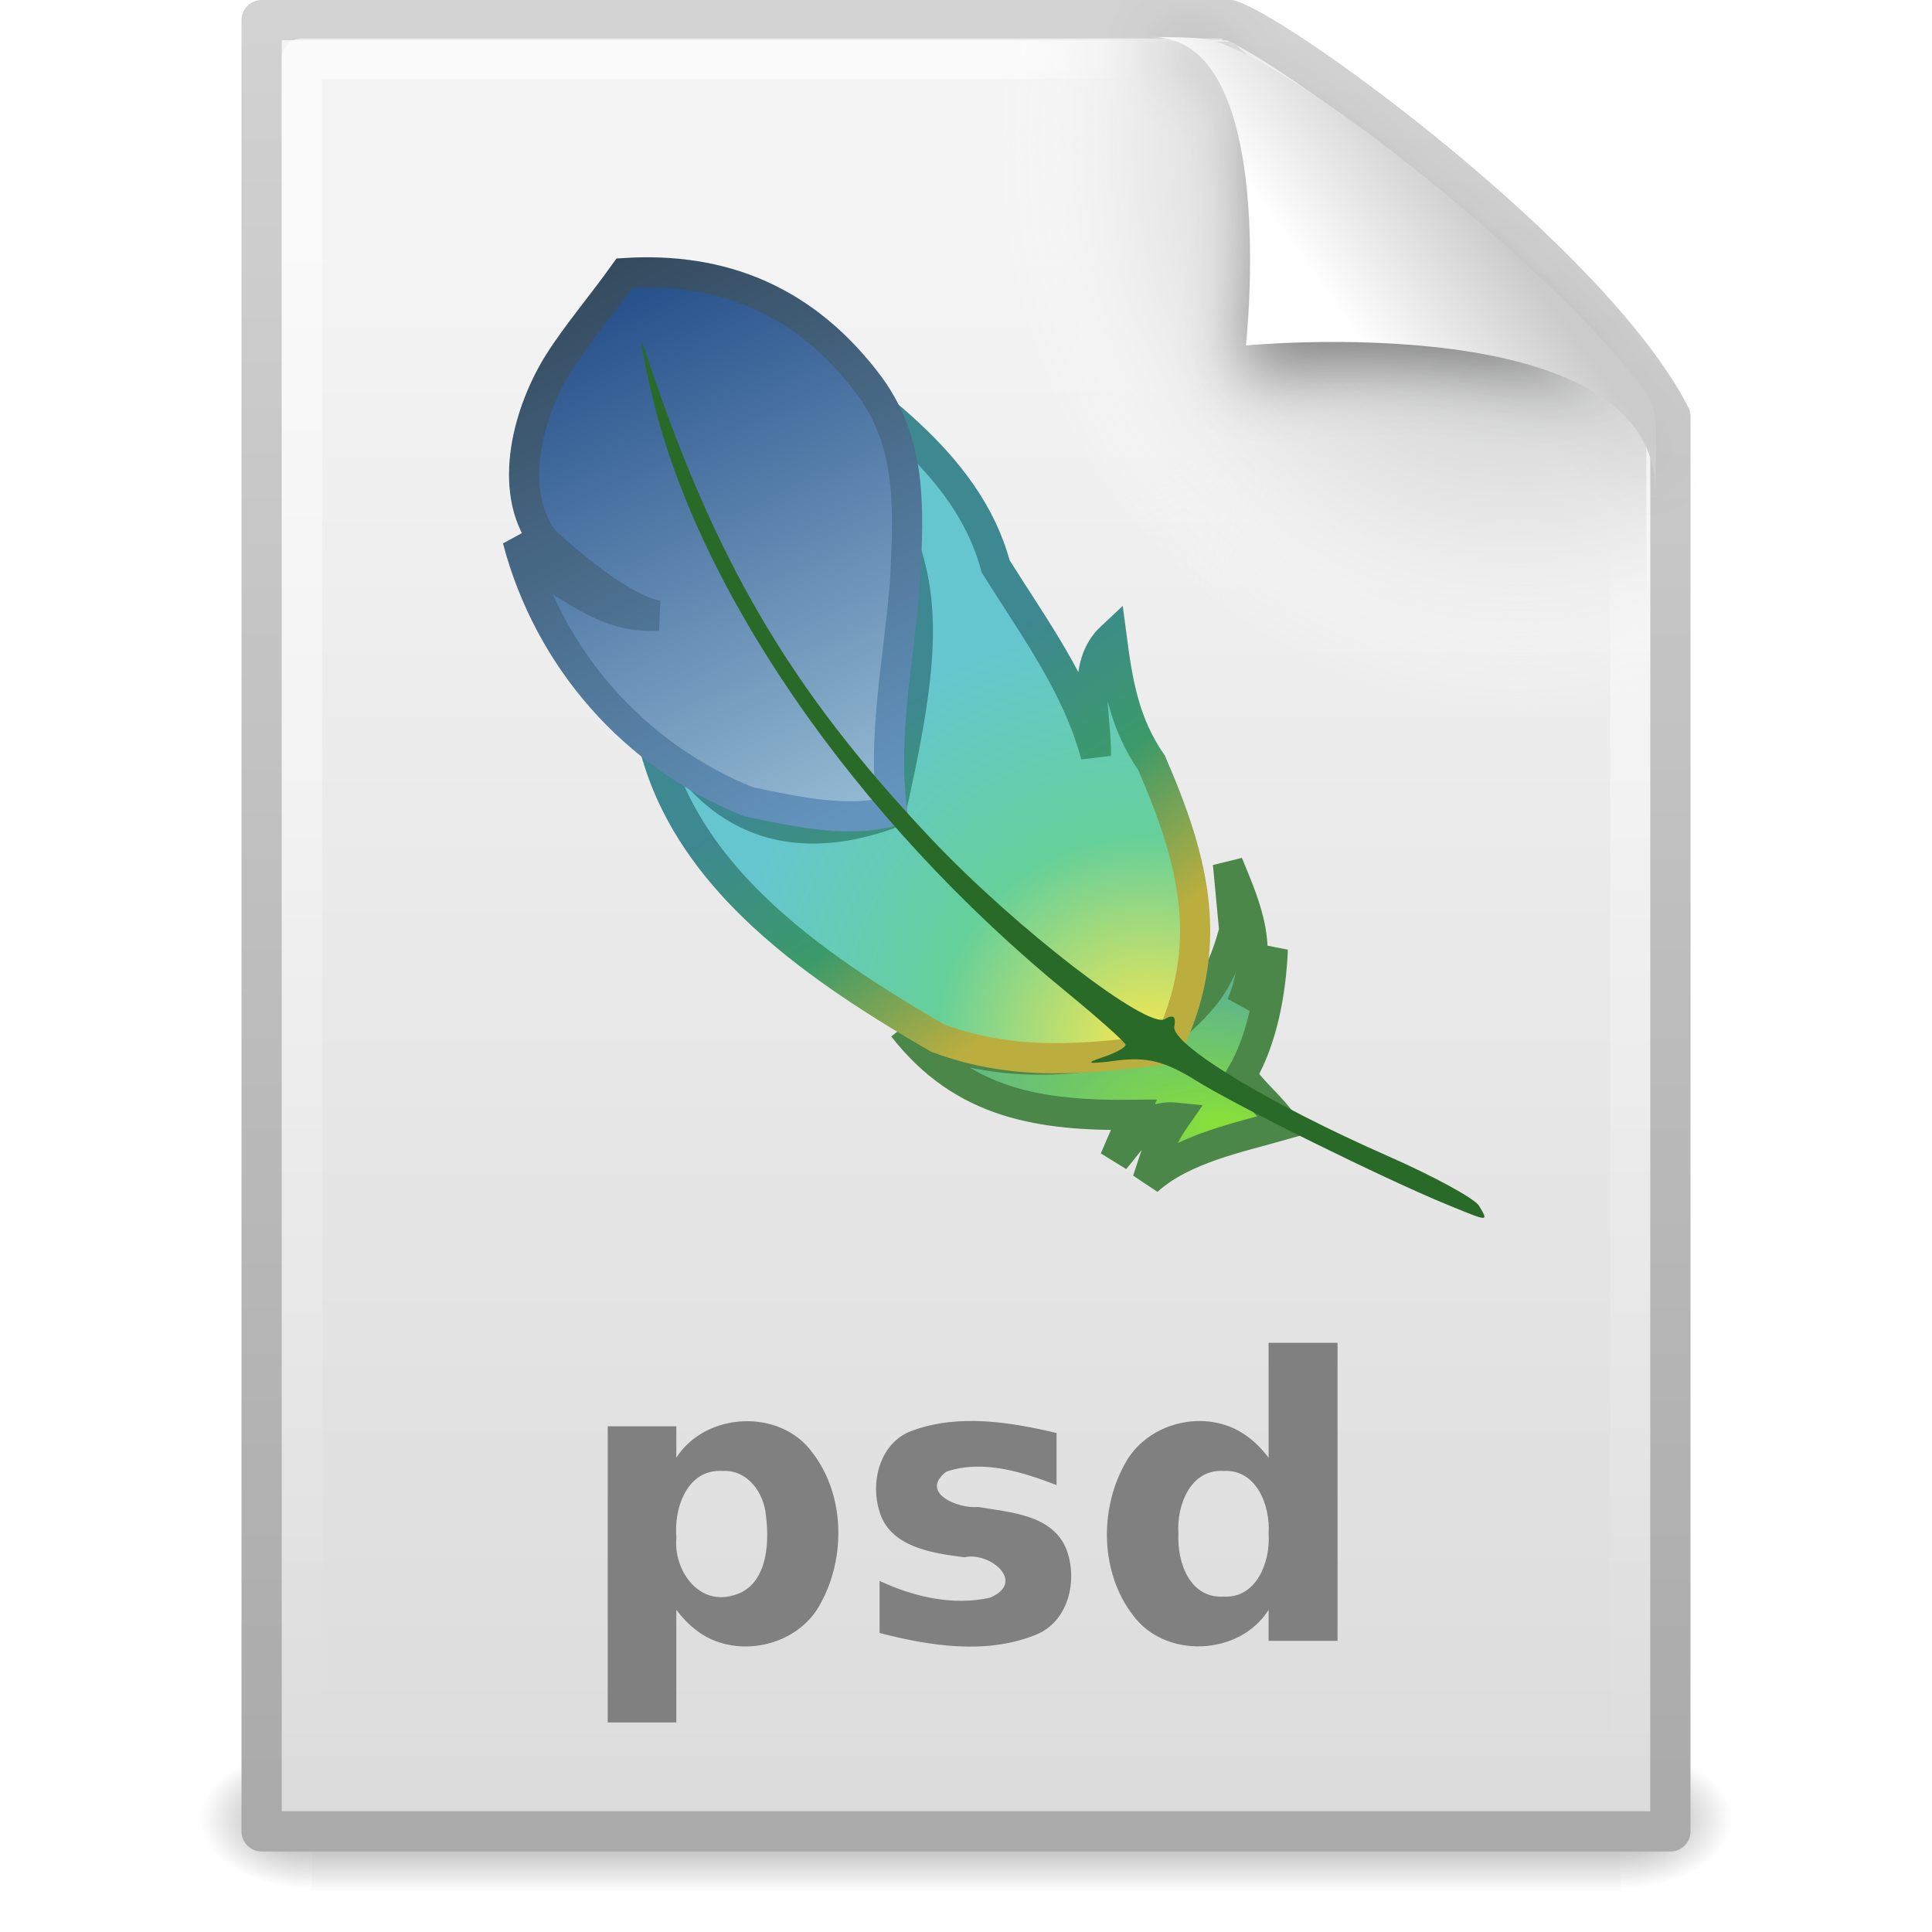
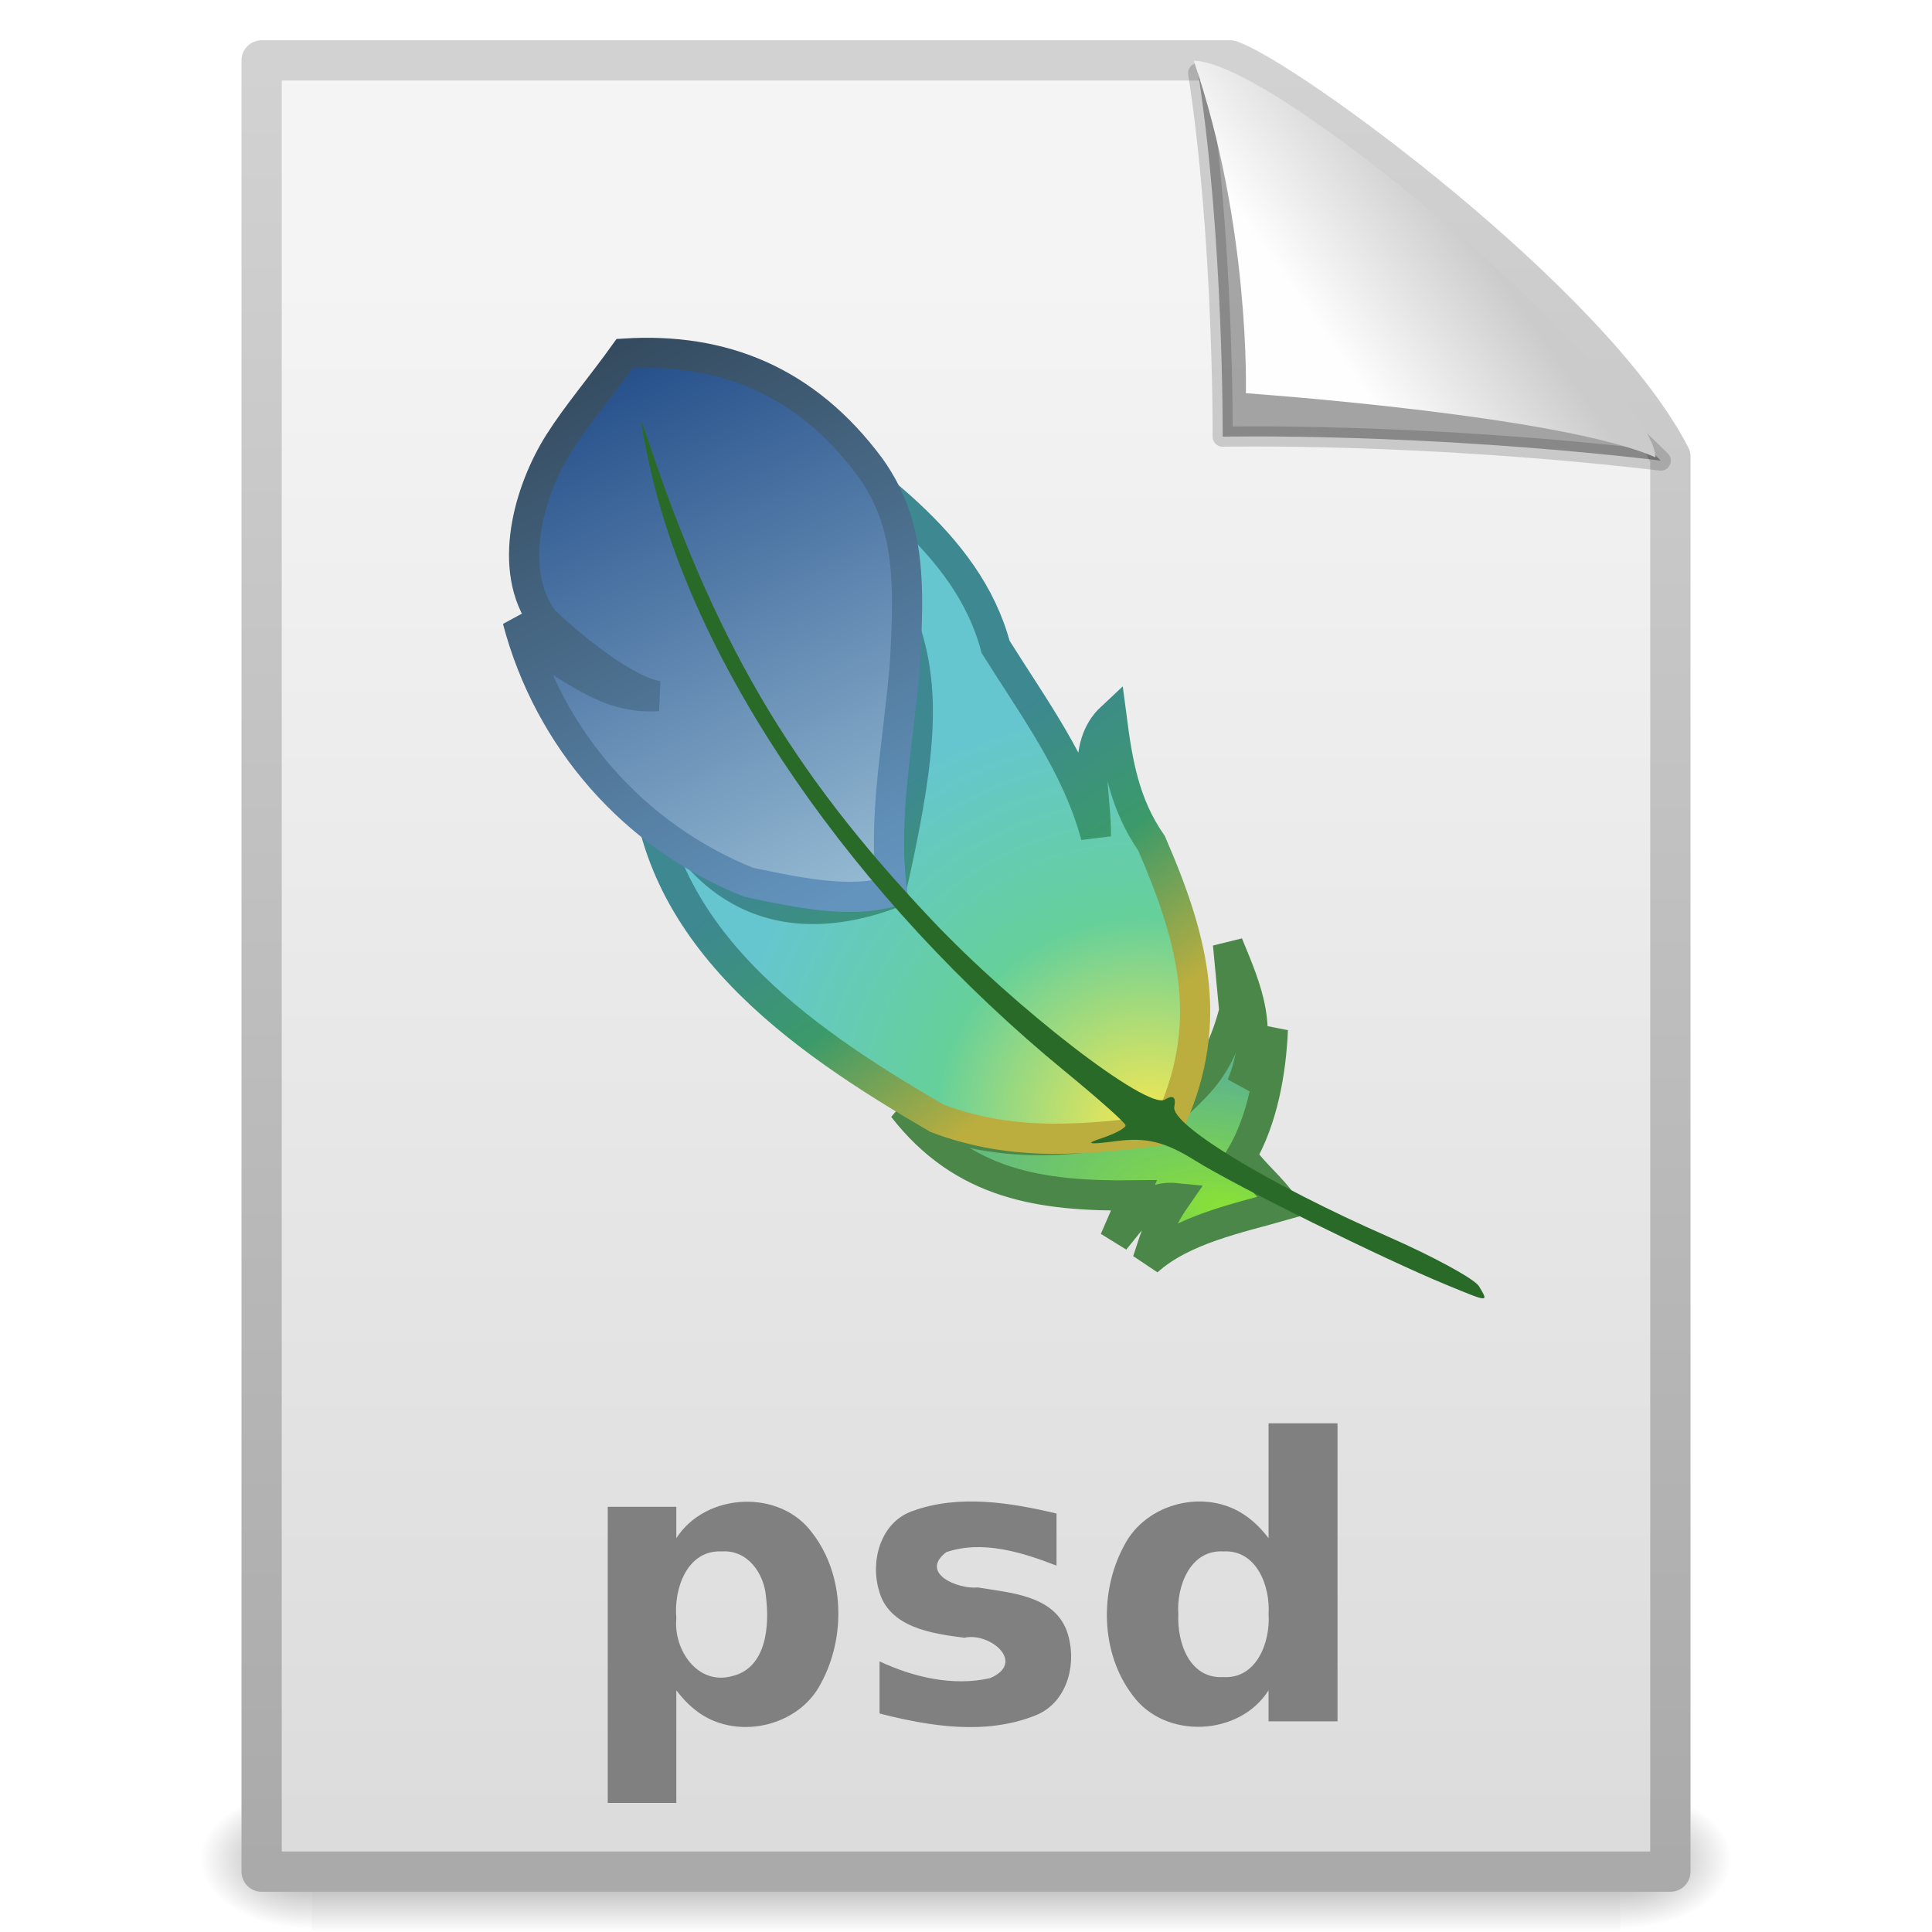
- <svg xmlns="http://www.w3.org/2000/svg" xmlns:xlink="http://www.w3.org/1999/xlink" version="1.1" width="48" height="48" id="svg3762">
+ <svg xmlns="http://www.w3.org/2000/svg" xmlns:xlink="http://www.w3.org/1999/xlink" width="48px" height="48px" id="svg3762">
  <defs id="defs3764">
-     <radialGradient cx="605.714" cy="486.648" r="117.143" fx="605.714" fy="486.648" id="radialGradient7008" xlink:href="#linearGradient5060" gradientUnits="userSpaceOnUse" gradientTransform="matrix(0.02409717,0,0,0.01537476,26.47758,38.62904)" />
+     <radialGradient xlink:href="#linearGradient5060" id="radialGradient7008" gradientUnits="userSpaceOnUse" gradientTransform="matrix(2.4097175e-2,0,0,1.5374761e-2,26.47758,38.62904)" cx="605.714" cy="486.648" fx="605.714" fy="486.648" r="117.143" />
    <linearGradient id="linearGradient5060">
-       <stop id="stop5062" style="stop-color:#000000;stop-opacity:1" offset="0" />
-       <stop id="stop5064" style="stop-color:#000000;stop-opacity:0" offset="1" />
+       <stop id="stop5062" offset="0" style="stop-color:black;stop-opacity:1;" />
+       <stop id="stop5064" offset="1" style="stop-color:black;stop-opacity:0;" />
    </linearGradient>
-     <radialGradient cx="605.714" cy="486.648" r="117.143" fx="605.714" fy="486.648" id="radialGradient7006" xlink:href="#linearGradient5060" gradientUnits="userSpaceOnUse" gradientTransform="matrix(-0.02409717,0,0,0.01537476,21.52241,38.62904)" />
+     <radialGradient xlink:href="#linearGradient5060" id="radialGradient7006" gradientUnits="userSpaceOnUse" gradientTransform="matrix(-2.409717e-2,0,0,1.5374761e-2,21.52241,38.62904)" cx="605.714" cy="486.648" fx="605.714" fy="486.648" r="117.143" />
    <linearGradient id="linearGradient5048">
-       <stop id="stop5050" style="stop-color:#000000;stop-opacity:0" offset="0" />
-       <stop id="stop5056" style="stop-color:#000000;stop-opacity:1" offset="0.5" />
-       <stop id="stop5052" style="stop-color:#000000;stop-opacity:0" offset="1" />
+       <stop id="stop5050" offset="0" style="stop-color:black;stop-opacity:0;" />
+       <stop style="stop-color:black;stop-opacity:1;" offset="0.5" id="stop5056" />
+       <stop id="stop5052" offset="1" style="stop-color:black;stop-opacity:0;" />
    </linearGradient>
-     <linearGradient x1="302.857" y1="366.648" x2="302.857" y2="609.505" id="linearGradient7004" xlink:href="#linearGradient5048" gradientUnits="userSpaceOnUse" gradientTransform="matrix(0.0704142,0,0,0.01537476,-1.449705,38.62901)" />
+     <linearGradient xlink:href="#linearGradient5048" id="linearGradient7004" gradientUnits="userSpaceOnUse" gradientTransform="matrix(7.0414201e-2,0,0,1.5374761e-2,-1.449705,38.62901)" x1="302.857" y1="366.648" x2="302.857" y2="609.505" />
    <linearGradient id="linearGradient3104">
-       <stop id="stop3106" style="stop-color:#aaaaaa;stop-opacity:1" offset="0" />
-       <stop id="stop3108" style="stop-color:#d2d2d2;stop-opacity:1" offset="1" />
+       <stop id="stop3106" offset="0" style="stop-color:#aaaaaa;stop-opacity:1;" />
+       <stop id="stop3108" offset="1" style="stop-color:#d2d2d2;stop-opacity:1;" />
    </linearGradient>
-     <linearGradient x1="-51.786" y1="50.786" x2="-51.786" y2="2.906" id="linearGradient7039" xlink:href="#linearGradient3104" gradientUnits="userSpaceOnUse" gradientTransform="matrix(0.8074968,0,0,0.9358511,59.41024,-2.114478)" />
+     <linearGradient xlink:href="#linearGradient3104" id="linearGradient7039" gradientUnits="userSpaceOnUse" gradientTransform="matrix(0.8074968,0,0,0.9358511,59.41024,-1.114479)" x1="-51.786" y1="50.786" x2="-51.786" y2="2.906" />
    <linearGradient id="linearGradient3600">
-       <stop id="stop3602" style="stop-color:#f4f4f4;stop-opacity:1" offset="0" />
-       <stop id="stop3604" style="stop-color:#dbdbdb;stop-opacity:1" offset="1" />
+       <stop style="stop-color:#f4f4f4;stop-opacity:1" offset="0" id="stop3602" />
+       <stop style="stop-color:#dbdbdb;stop-opacity:1" offset="1" id="stop3604" />
    </linearGradient>
-     <linearGradient x1="25.132" y1="6.729" x2="25.132" y2="47.013" id="linearGradient7037" xlink:href="#linearGradient3600" gradientUnits="userSpaceOnUse" gradientTransform="translate(0,-0.9999993)" />
+     <linearGradient xlink:href="#linearGradient3600" id="linearGradient7037" gradientUnits="userSpaceOnUse" x1="25.132" y1="6.729" x2="25.132" y2="47.013" />
    <linearGradient id="linearGradient9162">
-       <stop id="stop9170" style="stop-color:#8ae234;stop-opacity:1" offset="0" />
-       <stop id="stop9166" style="stop-color:#4db07d;stop-opacity:0.882" offset="1" />
+       <stop style="stop-color:#8ae234;stop-opacity:1;" offset="0" id="stop9170" />
+       <stop id="stop9166" offset="1" style="stop-color:#4db07d;stop-opacity:0.882;" />
    </linearGradient>
-     <radialGradient cx="416.802" cy="399.142" r="20.131" fx="416.802" fy="399.142" id="radialGradient7057" xlink:href="#linearGradient9162" gradientUnits="userSpaceOnUse" gradientTransform="matrix(-0.3550367,-0.06113843,0.0269881,-0.1567226,167.7759,116.0612)" />
+     <radialGradient xlink:href="#linearGradient9162" id="radialGradient7057" gradientUnits="userSpaceOnUse" gradientTransform="matrix(-0.3550367,-6.1138432e-2,2.6988104e-2,-0.1567226,167.7759,118.0612)" cx="416.802" cy="399.142" fx="416.802" fy="399.142" r="20.131" />
+     <linearGradient id="linearGradient8589">
+       <stop id="stop8591" offset="0" style="stop-color:#fefefe;stop-opacity:1" />
+       <stop id="stop8593" offset="1" style="stop-color:#cbcbcb;stop-opacity:1;" />
+     </linearGradient>
+     <linearGradient xlink:href="#linearGradient8589" id="linearGradient7027" gradientUnits="userSpaceOnUse" gradientTransform="matrix(0.9976985,0,0,1.064205,0.163803,-0.139256)" x1="32.892" y1="8.059" x2="36.358" y2="5.457" />
    <linearGradient id="linearGradient7605">
-       <stop id="stop7607" style="stop-color:#bcae3e;stop-opacity:1" offset="0" />
-       <stop id="stop7609" style="stop-color:#3b9a6a;stop-opacity:1" offset="0.5" />
-       <stop id="stop7611" style="stop-color:#3d8891;stop-opacity:1" offset="1" />
+       <stop style="stop-color:#bcae3e;stop-opacity:1;" offset="0" id="stop7607" />
+       <stop id="stop7609" offset="0.5" style="stop-color:#3b9a6a;stop-opacity:1;" />
+       <stop id="stop7611" offset="1" style="stop-color:#3d8891;stop-opacity:1;" />
    </linearGradient>
-     <linearGradient x1="32.027" y1="21.986" x2="27.56" y2="15.299" id="linearGradient7067" xlink:href="#linearGradient7605" gradientUnits="userSpaceOnUse" gradientTransform="translate(-0.330622,-0.9841266)" />
+     <linearGradient xlink:href="#linearGradient7605" id="linearGradient7067" gradientUnits="userSpaceOnUse" x1="32.027" y1="21.986" x2="27.56" y2="15.299" gradientTransform="translate(-0.330622,1.015873)" />
    <linearGradient id="linearGradient7192">
-       <stop id="stop7210" style="stop-color:#fce94f;stop-opacity:1" offset="0" />
-       <stop id="stop8189" style="stop-color:#66d09a;stop-opacity:1" offset="0.5" />
-       <stop id="stop8187" style="stop-color:#66c6d0;stop-opacity:1" offset="1" />
+       <stop id="stop7210" offset="0" style="stop-color:#fce94f;stop-opacity:1;" />
+       <stop style="stop-color:#66d09a;stop-opacity:1;" offset="0.5" id="stop8189" />
+       <stop style="stop-color:#66c6d0;stop-opacity:1;" offset="1" id="stop8187" />
    </linearGradient>
-     <radialGradient cx="416.655" cy="392.078" r="27.077" fx="416.655" fy="392.078" id="radialGradient7065" xlink:href="#linearGradient7192" gradientUnits="userSpaceOnUse" gradientTransform="matrix(0.2619729,-0.285608,0.2957879,0.2713093,-196.5257,38.75677)" />
+     <radialGradient xlink:href="#linearGradient7192" id="radialGradient7065" gradientUnits="userSpaceOnUse" gradientTransform="matrix(0.2619729,-0.285608,0.2957879,0.2713093,-196.5257,40.75677)" cx="416.655" cy="392.078" fx="416.655" fy="392.078" r="27.077" />
    <linearGradient id="linearGradient7613">
-       <stop id="stop7615" style="stop-color:#304456;stop-opacity:1" offset="0" />
-       <stop id="stop7617" style="stop-color:#6394be;stop-opacity:1" offset="1" />
+       <stop id="stop7615" offset="0" style="stop-color:#304456;stop-opacity:1;" />
+       <stop id="stop7617" offset="1" style="stop-color:#6394be;stop-opacity:1;" />
    </linearGradient>
-     <linearGradient x1="13.113" y1="7.251" x2="20.404" y2="21.767" id="linearGradient7062" xlink:href="#linearGradient7613" gradientUnits="userSpaceOnUse" gradientTransform="translate(-0.330622,-0.9841266)" />
+     <linearGradient xlink:href="#linearGradient7613" id="linearGradient7062" gradientUnits="userSpaceOnUse" x1="13.113" y1="7.251" x2="20.404" y2="21.767" gradientTransform="translate(-0.330622,1.015873)" />
    <linearGradient id="linearGradient7176">
-       <stop id="stop7178" style="stop-color:#204a87;stop-opacity:1" offset="0" />
-       <stop id="stop7180" style="stop-color:#97bcd4;stop-opacity:1" offset="1" />
+       <stop id="stop7178" offset="0" style="stop-color:#204a87;stop-opacity:1;" />
+       <stop id="stop7180" offset="1" style="stop-color:#97bcd4;stop-opacity:1" />
    </linearGradient>
-     <linearGradient x1="375.625" y1="311.791" x2="393.433" y2="374.925" id="linearGradient7060" xlink:href="#linearGradient7176" gradientUnits="userSpaceOnUse" gradientTransform="matrix(0.2297578,-0.0383763,0.0383763,0.2297578,-83.01718,-50.80784)" />
-     <radialGradient cx="102" cy="112.305" r="139.559" id="XMLID_8_" gradientUnits="userSpaceOnUse">
-       <stop id="stop41" style="stop-color:#b7b8b9;stop-opacity:1" offset="0" />
-       <stop id="stop47" style="stop-color:#ececec;stop-opacity:1" offset="0.189" />
-       <stop id="stop49" style="stop-color:#fafafa;stop-opacity:0" offset="0.257" />
-       <stop id="stop51" style="stop-color:#ffffff;stop-opacity:0" offset="0.301" />
-       <stop id="stop53" style="stop-color:#fafafa;stop-opacity:0" offset="0.531" />
-       <stop id="stop55" style="stop-color:#ebecec;stop-opacity:0" offset="0.845" />
-       <stop id="stop57" style="stop-color:#e1e2e3;stop-opacity:0" offset="1" />
-     </radialGradient>
-     <filter x="-0.148" y="-0.164" width="1.297" height="1.329" color-interpolation-filters="sRGB" id="filter3248">
-       <feGaussianBlur id="feGaussianBlur3250" stdDeviation="0.774" />
-     </filter>
-     <linearGradient x1="32.892" y1="8.059" x2="36.358" y2="5.457" id="linearGradient2633" xlink:href="#linearGradient8589-8" gradientUnits="userSpaceOnUse" gradientTransform="matrix(0.9977111,0,0,1.040687,0.1637168,-1.105795)" />
-     <linearGradient id="linearGradient8589-8">
-       <stop id="stop8591-1" style="stop-color:#fefefe;stop-opacity:1" offset="0" />
-       <stop id="stop8593-2" style="stop-color:#cbcbcb;stop-opacity:1" offset="1" />
-     </linearGradient>
-     <radialGradient cx="102" cy="112.305" r="139.559" id="radialGradient3095" xlink:href="#XMLID_8_" gradientUnits="userSpaceOnUse" gradientTransform="matrix(0.3617068,0,0,-0.3907784,0.8509865,47.517)" />
-     <linearGradient id="linearGradient3211">
-       <stop id="stop3213" style="stop-color:#ffffff;stop-opacity:1" offset="0" />
-       <stop id="stop3215" style="stop-color:#ffffff;stop-opacity:0" offset="1" />
-     </linearGradient>
-     <linearGradient x1="24" y1="2" x2="24" y2="46.017" id="linearGradient2890" xlink:href="#linearGradient3211" gradientUnits="userSpaceOnUse" gradientTransform="matrix(1,0,0,0.9777778,-5.0064697e-7,-0.9888882)" />
+     <linearGradient xlink:href="#linearGradient7176" id="linearGradient7060" gradientUnits="userSpaceOnUse" gradientTransform="matrix(0.2297578,-3.8376296e-2,3.8376296e-2,0.2297578,-83.01718,-48.80784)" x1="375.625" y1="311.791" x2="393.433" y2="374.925" />
  </defs>
  <g id="layer1">
-     <g transform="matrix(0.9561265,0,0,0.9561265,1.052964,1.105929)" id="g4420" style="display:inline">
-       <rect width="34" height="3.734" x="7" y="44.266" id="rect4422" style="opacity:0.402;fill:url(#linearGradient7004);fill-opacity:1;fill-rule:nonzero;stroke:none;stroke-width:1;marker:none;visibility:visible;display:inline;overflow:visible" />
-       <path d="m 7,44.266 c 0,0 0,3.734 0,3.734 -1.241,0.007 -3,-0.837 -3,-1.867 0,-1.031 1.385,-1.867 3,-1.867 z" id="path4424" style="opacity:0.402;fill:url(#radialGradient7006);fill-opacity:1;fill-rule:nonzero;stroke:none;stroke-width:1;marker:none;visibility:visible;display:inline;overflow:visible" />
-       <path d="m 41,44.266 c 0,0 0,3.734 0,3.734 1.241,0.007 3,-0.837 3,-1.867 0,-1.031 -1.385,-1.867 -3,-1.867 z" id="path4426" style="opacity:0.402;fill:url(#radialGradient7008);fill-opacity:1;fill-rule:nonzero;stroke:none;stroke-width:1;marker:none;visibility:visible;display:inline;overflow:visible" />
+     <g style="display:inline" id="g4420" transform="matrix(0.9561265,0,0,0.9561265,1.052964,2.105928)">
+       <rect style="opacity:0.402;fill:url(#linearGradient7004);fill-opacity:1;fill-rule:nonzero;stroke:none;stroke-width:1;stroke-linecap:round;stroke-linejoin:miter;marker:none;marker-start:none;marker-mid:none;marker-end:none;stroke-miterlimit:4;stroke-dasharray:none;stroke-dashoffset:0;stroke-opacity:1;visibility:visible;display:inline;overflow:visible" id="rect4422" width="34" height="3.734" x="7" y="44.266" />
+       <path id="path4424" d="M 7,44.266 C 7,44.266 7,48 7,48 C 5.759,48.007 4,47.163 4,46.133 C 4,45.102 5.385,44.266 7,44.266 z" style="opacity:0.402;fill:url(#radialGradient7006);fill-opacity:1;fill-rule:nonzero;stroke:none;stroke-width:1;stroke-linecap:round;stroke-linejoin:miter;marker:none;marker-start:none;marker-mid:none;marker-end:none;stroke-miterlimit:4;stroke-dasharray:none;stroke-dashoffset:0;stroke-opacity:1;visibility:visible;display:inline;overflow:visible" />
+       <path id="path4426" d="M 41,44.266 C 41,44.266 41,48 41,48 C 42.241,48.007 44,47.163 44,46.133 C 44,45.102 42.615,44.266 41,44.266 z" style="opacity:0.402;fill:url(#radialGradient7008);fill-opacity:1;fill-rule:nonzero;stroke:none;stroke-width:1;stroke-linecap:round;stroke-linejoin:miter;marker:none;marker-start:none;marker-mid:none;marker-end:none;stroke-miterlimit:4;stroke-dasharray:none;stroke-dashoffset:0;stroke-opacity:1;visibility:visible;display:inline;overflow:visible" />
    </g>
-     <path d="m 6.5,0.5 c 8.02,0 16.041,0 24.061,0 1.407,0.485 8.965,6.015 10.939,9.844 0,11.719 0,23.437 0,35.156 -11.667,0 -23.333,0 -35,0 0,-15 0,-30 0,-45 z" id="path4428" style="fill:url(#linearGradient7037);fill-opacity:1;stroke:url(#linearGradient7039);stroke-width:1;stroke-linecap:butt;stroke-linejoin:round;stroke-miterlimit:4;stroke-opacity:1;stroke-dasharray:none;stroke-dashoffset:0;display:inline" />
-     <path d="m 40.5,10.237 c 0,10.949 0,22.314 0,33.263 -11,0 -22,0 -33,0 0,-14.015 0,-28.03 0,-42.045 7.562,0 15.304,0 22.866,0" id="path2435" style="opacity:0.6;fill:none;stroke:url(#linearGradient2890);stroke-width:1;stroke-linecap:butt;stroke-linejoin:round;stroke-miterlimit:4;stroke-opacity:1;stroke-dasharray:none;stroke-dashoffset:0;display:inline" />
-     <path d="m 16.803,39.995 c 0,0.933 0,1.865 0,2.798 -0.568,0 -1.136,0 -1.704,0 0,-2.452 0,-4.905 0,-7.357 0.568,0 1.136,0 1.704,0 0,0.26 0,0.52 0,0.78 0.731,-1.14 2.583,-1.232 3.383,-0.124 0.802,1.041 0.83,2.584 0.215,3.72 -0.563,1.115 -2.161,1.448 -3.129,0.67 -0.178,-0.14 -0.334,-0.308 -0.47,-0.488 l 0,0 z m 1.133,-3.45 c -0.869,-0.044 -1.2,0.936 -1.131,1.654 -0.079,0.779 0.521,1.684 1.389,1.443 0.854,-0.202 0.93,-1.256 0.837,-1.976 -0.047,-0.579 -0.457,-1.163 -1.095,-1.12 l 0,0 z m 8.314,-0.942 c 0,0.431 0,0.863 0,1.294 -0.853,-0.329 -1.839,-0.641 -2.741,-0.333 -0.673,0.52 0.289,0.926 0.788,0.876 0.787,0.133 1.851,0.187 2.197,1.05 0.291,0.771 0.057,1.808 -0.772,2.131 -1.233,0.493 -2.621,0.271 -3.869,-0.05 0,-0.431 0,-0.863 0,-1.294 0.842,0.394 1.821,0.624 2.742,0.417 0.911,-0.382 0.005,-1.147 -0.634,-1.004 -0.803,-0.101 -1.885,-0.254 -2.124,-1.184 -0.215,-0.745 0.051,-1.698 0.845,-1.968 1.141,-0.414 2.42,-0.208 3.568,0.065 l 0,0 z m 5.268,0.614 c 0,-0.952 0,-1.903 0,-2.855 0.571,0 1.142,0 1.713,0 0,2.468 0,4.936 0,7.405 -0.571,0 -1.142,0 -1.713,0 0,-0.257 0,-0.514 0,-0.771 -0.721,1.147 -2.574,1.226 -3.374,0.128 -0.799,-1.043 -0.833,-2.585 -0.215,-3.722 0.545,-1.071 2.04,-1.435 3.018,-0.745 0.221,0.152 0.41,0.347 0.571,0.56 l 0,10e-6 z m -1.123,3.45 c 0.827,0.049 1.171,-0.869 1.123,-1.561 0.048,-0.691 -0.296,-1.609 -1.123,-1.561 -0.828,-0.048 -1.167,0.87 -1.118,1.561 -0.032,0.697 0.269,1.606 1.118,1.561 l 0,0 z" id="text2019" style="font-size:11.695px;font-style:normal;font-weight:normal;line-height:125%;fill:#808080;fill-opacity:1;stroke:none;display:inline;font-family:Bitstream Vera Sans" />
-     <path d="m 22.438,25.519 c 1.491,1.914 3.407,2.208 5.734,2.18 -0.16,0.369 -0.319,0.737 -0.479,1.106 0.446,-0.533 0.779,-1.112 1.516,-1.038 -0.456,0.657 -0.531,1.081 -0.704,1.566 0.883,-0.797 2.267,-1.07 3.383,-1.389 -0.297,-0.453 -0.748,-0.78 -1.045,-1.234 0.517,-0.881 0.737,-2.074 0.779,-3.131 -0.2,0.551 -0.493,0.992 -0.77,1.38 0.565,-1.403 0.136,-2.332 -0.344,-3.503 0.052,0.554 0.105,1.109 0.157,1.663 -0.445,1.633 -0.956,1.827 -1.94,2.819 -1.624,0.404 -4.112,0.768 -6.288,-0.419 z" id="path8191" style="fill:url(#radialGradient7057);fill-opacity:1;fill-rule:evenodd;stroke:#4b8748;stroke-width:0.75;stroke-linecap:butt;stroke-linejoin:miter;stroke-miterlimit:4;stroke-opacity:1;stroke-dasharray:none;display:inline" />
-     <path d="m 16.027,16.877 c 0.108,4.339 3.816,6.909 7.253,8.907 1.943,0.729 3.695,0.529 5.695,0.284 1.236,-2.527 0.719,-4.618 -0.365,-7.116 -0.676,-0.974 -0.844,-1.987 -0.993,-3.128 -0.779,0.727 -0.372,1.921 -0.39,2.948 -0.466,-1.744 -1.547,-3.189 -2.491,-4.702 -0.702,-2.636 -3.308,-4.248 -5.382,-5.807 3.404,5.319 4.213,5.591 2.761,11.951 -3.129,1.135 -5.125,-0.446 -6.087,-3.337 z" id="path27337" style="fill:url(#radialGradient7065);fill-opacity:1;fill-rule:evenodd;stroke:url(#linearGradient7067);stroke-width:0.75;stroke-linecap:butt;stroke-linejoin:miter;stroke-miterlimit:4;stroke-opacity:1;stroke-dasharray:none;display:inline" />
-     <path d="m 12.859,13.406 c 0.777,2.958 2.891,5.366 5.735,6.513 1.274,0.27 2.543,0.53 3.568,0.228 -0.243,-1.881 0.165,-3.677 0.327,-5.734 0.084,-1.773 0.175,-3.346 -0.868,-4.8 C 20.016,7.447 17.937,6.632 15.518,6.785 14.929,7.607 14.339,8.294 13.891,9.001 13.146,10.178 12.571,12.147 13.508,13.416 c 0.922,0.862 2.129,1.772 2.843,1.878 -1.083,0.074 -1.816,-0.477 -2.7,-1.02 -0.264,-0.289 -0.528,-0.579 -0.792,-0.868 z" id="path24402" style="fill:url(#linearGradient7060);fill-opacity:1;fill-rule:evenodd;stroke:url(#linearGradient7062);stroke-width:0.75;stroke-linecap:butt;stroke-linejoin:miter;stroke-miterlimit:4;stroke-opacity:1;stroke-dasharray:none;display:inline" />
-     <path d="m 35.947,29.926 c -1.579,-0.648 -5.227,-2.451 -6.243,-3.086 -0.76,-0.474 -1.217,-0.588 -1.971,-0.489 -0.69,0.09 -0.798,0.069 -0.366,-0.073 0.339,-0.111 0.607,-0.256 0.596,-0.323 -0.011,-0.067 -0.683,-0.665 -1.493,-1.329 C 21.223,20.325 17.269,14.585 16.161,9.662 15.95,8.724 15.877,8.258 15.998,8.627 c 1.731,5.266 3.616,8.49 7.147,12.223 2.083,2.203 5.356,4.727 5.794,4.469 0.208,-0.123 0.286,-0.064 0.236,0.179 -0.09,0.442 2.347,1.923 5.305,3.223 1.141,0.502 2.161,1.058 2.266,1.236 0.238,0.405 0.266,0.406 -0.798,-0.031 z" id="path24368" style="fill:#2a6a28;display:inline" />
-     <path d="M 7.362,44 C 7.162,44 7,43.825 7,43.609 L 7,1.405 c 0,-0.216 0.162,-0.391 0.362,-0.391 7.483,0.108 15.776,-0.162 23.25,0.027 l 10.283,8.866 0.106,33.702 c 0,0.215 -0.162,0.391 -0.362,0.391 l -33.277,0 z" id="path4191" style="fill:url(#radialGradient3095);fill-opacity:1" />
-     <path d="m 28.617,0.921 c 4.283,0 2.153,8.483 2.153,8.483 0,0 10.358,-1.802 10.358,2.819 0,-2.61 -11.302,-10.729 -12.511,-11.302 z" transform="matrix(1.000013,0,0,1,-8.8121275e-5,3.7e-7)" id="path12038" style="opacity:0.4;fill:#000000;fill-opacity:1;fill-rule:evenodd;stroke:none;display:inline;filter:url(#filter3248)" />
-     <path d="m 28.618,0.921 c 3.187,0 2.336,7.662 2.336,7.662 0,0 10.175,-0.981 10.175,3.64 0,-1.126 0.086,-1.932 -0.134,-2.284 -1.578,-2.524 -8.396,-8.188 -10.857,-8.931 -0.184,-0.056 -0.593,-0.088 -1.52,-0.088 z" id="path4474" style="fill:url(#linearGradient2633);fill-opacity:1;fill-rule:evenodd;stroke:none;display:inline" />
+     <path style="display:inline;fill:url(#linearGradient7037);fill-opacity:1;stroke:url(#linearGradient7039);stroke-width:1;stroke-linecap:butt;stroke-linejoin:round;stroke-miterlimit:4;stroke-dasharray:none;stroke-dashoffset:0;stroke-opacity:1" d="M 6.5,1.5 C 14.52,1.5 22.541,1.5 30.561,1.5 C 31.968,1.985 39.526,7.515 41.5,11.344 C 41.5,23.063 41.5,34.781 41.5,46.5 C 29.833,46.5 18.167,46.5 6.5,46.5 C 6.5,31.5 6.5,16.5 6.5,1.5 z" id="path4428" />
+     <path style="display:inline;font-size:11.695px;font-style:normal;font-weight:normal;line-height:125%;fill:#808080;fill-opacity:1;stroke:none;stroke-width:1px;stroke-linecap:butt;stroke-linejoin:miter;stroke-opacity:1;font-family:Bitstream Vera Sans" d="M 16.803,41.995 C 16.803,42.928 16.803,43.86 16.803,44.793 C 16.235,44.793 15.667,44.793 15.099,44.793 C 15.099,42.341 15.099,39.888 15.099,37.436 C 15.667,37.436 16.235,37.436 16.803,37.436 C 16.803,37.696 16.803,37.956 16.803,38.216 C 17.533,37.077 19.386,36.985 20.186,38.093 C 20.988,39.134 21.016,40.677 20.401,41.813 C 19.838,42.928 18.24,43.261 17.273,42.483 C 17.094,42.343 16.939,42.175 16.803,41.995 L 16.803,41.995 z M 17.935,38.545 C 17.067,38.5 16.735,39.481 16.804,40.199 C 16.725,40.978 17.325,41.883 18.192,41.642 C 19.046,41.439 19.122,40.386 19.03,39.665 C 18.982,39.086 18.573,38.502 17.935,38.545 L 17.935,38.545 z M 26.249,37.603 C 26.249,38.034 26.249,38.465 26.249,38.897 C 25.396,38.568 24.41,38.256 23.508,38.564 C 22.835,39.084 23.796,39.49 24.295,39.44 C 25.082,39.573 26.146,39.626 26.493,40.49 C 26.783,41.261 26.549,42.298 25.72,42.621 C 24.487,43.114 23.1,42.892 21.852,42.571 C 21.852,42.139 21.852,41.708 21.852,41.276 C 22.693,41.67 23.673,41.901 24.594,41.694 C 25.505,41.311 24.599,40.546 23.959,40.689 C 23.156,40.588 22.075,40.435 21.835,39.506 C 21.62,38.761 21.886,37.808 22.68,37.538 C 23.821,37.124 25.1,37.33 26.249,37.603 L 26.249,37.603 z M 31.517,38.216 C 31.517,37.265 31.517,36.313 31.517,35.361 C 32.088,35.361 32.659,35.361 33.23,35.361 C 33.23,37.829 33.23,40.298 33.23,42.766 C 32.659,42.766 32.088,42.766 31.517,42.766 C 31.517,42.509 31.517,42.252 31.517,41.995 C 30.795,43.141 28.943,43.221 28.143,42.123 C 27.344,41.081 27.31,39.538 27.928,38.401 C 28.472,37.33 29.967,36.966 30.946,37.656 C 31.167,37.808 31.355,38.003 31.517,38.216 L 31.517,38.216 z M 30.394,41.667 C 31.221,41.715 31.564,40.797 31.517,40.106 C 31.564,39.414 31.221,38.496 30.394,38.545 C 29.566,38.497 29.227,39.415 29.275,40.106 C 29.244,40.802 29.544,41.712 30.394,41.667 L 30.394,41.667 z" id="text2019" />
+     <path id="path8191" d="M 22.438,27.519 C 23.929,29.433 25.845,29.728 28.173,29.699 C 28.013,30.068 27.854,30.437 27.694,30.805 C 28.14,30.272 28.472,29.693 29.21,29.767 C 28.754,30.424 28.679,30.849 28.506,31.333 C 29.389,30.537 30.773,30.263 31.889,29.944 C 31.592,29.491 31.141,29.163 30.844,28.71 C 31.36,27.829 31.581,26.636 31.623,25.579 C 31.423,26.129 31.13,26.571 30.853,26.959 C 31.418,25.556 30.989,24.627 30.509,23.456 C 30.562,24.01 30.614,24.565 30.666,25.119 C 30.221,26.752 29.71,26.946 28.726,27.939 C 27.103,28.342 24.615,28.707 22.438,27.519 z" style="display:inline;fill:url(#radialGradient7057);fill-opacity:1;fill-rule:evenodd;stroke:#4b8748;stroke-width:0.75;stroke-linecap:butt;stroke-linejoin:miter;stroke-miterlimit:4;stroke-dasharray:none;stroke-opacity:1" />
+     <path style="display:inline;fill:#000000;fill-opacity:0.327;fill-rule:evenodd;stroke:#000000;stroke-width:0.5;stroke-linecap:butt;stroke-linejoin:round;stroke-miterlimit:4;stroke-dasharray:none;stroke-opacity:0.166" d="M 29.768,1.815 C 30.405,5.94 30.377,10.849 30.377,10.849 C 30.377,10.849 35.247,10.738 41.262,11.443 C 36.365,6.655 32.934,4.659 29.768,1.815 z" id="path5058" />
+     <path style="display:inline;fill:url(#linearGradient7027);fill-opacity:1;fill-rule:evenodd;stroke:none;stroke-width:1px;stroke-linecap:butt;stroke-linejoin:miter;stroke-opacity:1" d="M 29.658,1.508 C 31.07,5.63 30.953,9.769 30.953,9.769 C 30.953,9.769 38.786,10.316 41.128,11.363 C 41.128,9.651 31.831,1.537 29.658,1.508 z" id="path5060" />
+     <path id="path27337" d="M 16.027,18.877 C 16.135,23.216 19.843,25.786 23.28,27.784 C 25.223,28.513 26.975,28.314 28.975,28.068 C 30.21,25.541 29.694,23.45 28.61,20.952 C 27.934,19.978 27.766,18.965 27.617,17.824 C 26.837,18.551 27.245,19.745 27.227,20.772 C 26.761,19.028 25.679,17.583 24.735,16.07 C 24.034,13.434 21.428,11.822 19.353,10.262 C 22.757,15.581 23.566,15.853 22.114,22.214 C 18.986,23.349 16.99,21.768 16.027,18.877 z" style="display:inline;fill:url(#radialGradient7065);fill-opacity:1;fill-rule:evenodd;stroke:url(#linearGradient7067);stroke-width:0.75;stroke-linecap:butt;stroke-linejoin:miter;stroke-miterlimit:4;stroke-dasharray:none;stroke-opacity:1" />
+     <path id="path24402" d="M 12.859,15.406 C 13.636,18.364 15.75,20.773 18.594,21.919 C 19.868,22.189 21.137,22.449 22.162,22.147 C 21.919,20.266 22.327,18.471 22.489,16.413 C 22.573,14.64 22.664,13.067 21.621,11.613 C 20.016,9.447 17.937,8.632 15.518,8.785 C 14.929,9.607 14.339,10.294 13.891,11.001 C 13.146,12.178 12.571,14.147 13.508,15.416 C 14.429,16.277 15.637,17.188 16.351,17.294 C 15.268,17.368 14.535,16.816 13.651,16.274 C 13.387,15.985 13.123,15.696 12.859,15.406 z" style="display:inline;fill:url(#linearGradient7060);fill-opacity:1;fill-rule:evenodd;stroke:url(#linearGradient7062);stroke-width:0.75;stroke-linecap:butt;stroke-linejoin:miter;stroke-miterlimit:4;stroke-dasharray:none;stroke-opacity:1" />
+     <path style="display:inline;fill:#2a6a28" d="M 35.947,31.926 C 34.369,31.278 30.721,29.475 29.704,28.84 C 28.944,28.366 28.487,28.253 27.733,28.351 C 27.044,28.442 26.935,28.42 27.368,28.279 C 27.706,28.168 27.974,28.023 27.963,27.956 C 27.952,27.889 27.28,27.291 26.47,26.627 C 21.223,22.325 17.269,16.585 16.161,11.662 C 15.95,10.724 15.877,10.258 15.998,10.627 C 17.729,15.893 19.614,19.117 23.145,22.85 C 25.228,25.053 28.5,27.577 28.939,27.319 C 29.147,27.196 29.224,27.255 29.175,27.498 C 29.085,27.94 31.522,29.421 34.48,30.721 C 35.621,31.222 36.641,31.779 36.746,31.957 C 36.984,32.362 37.011,32.363 35.947,31.926 z" id="path24368" />
  </g>
</svg>
